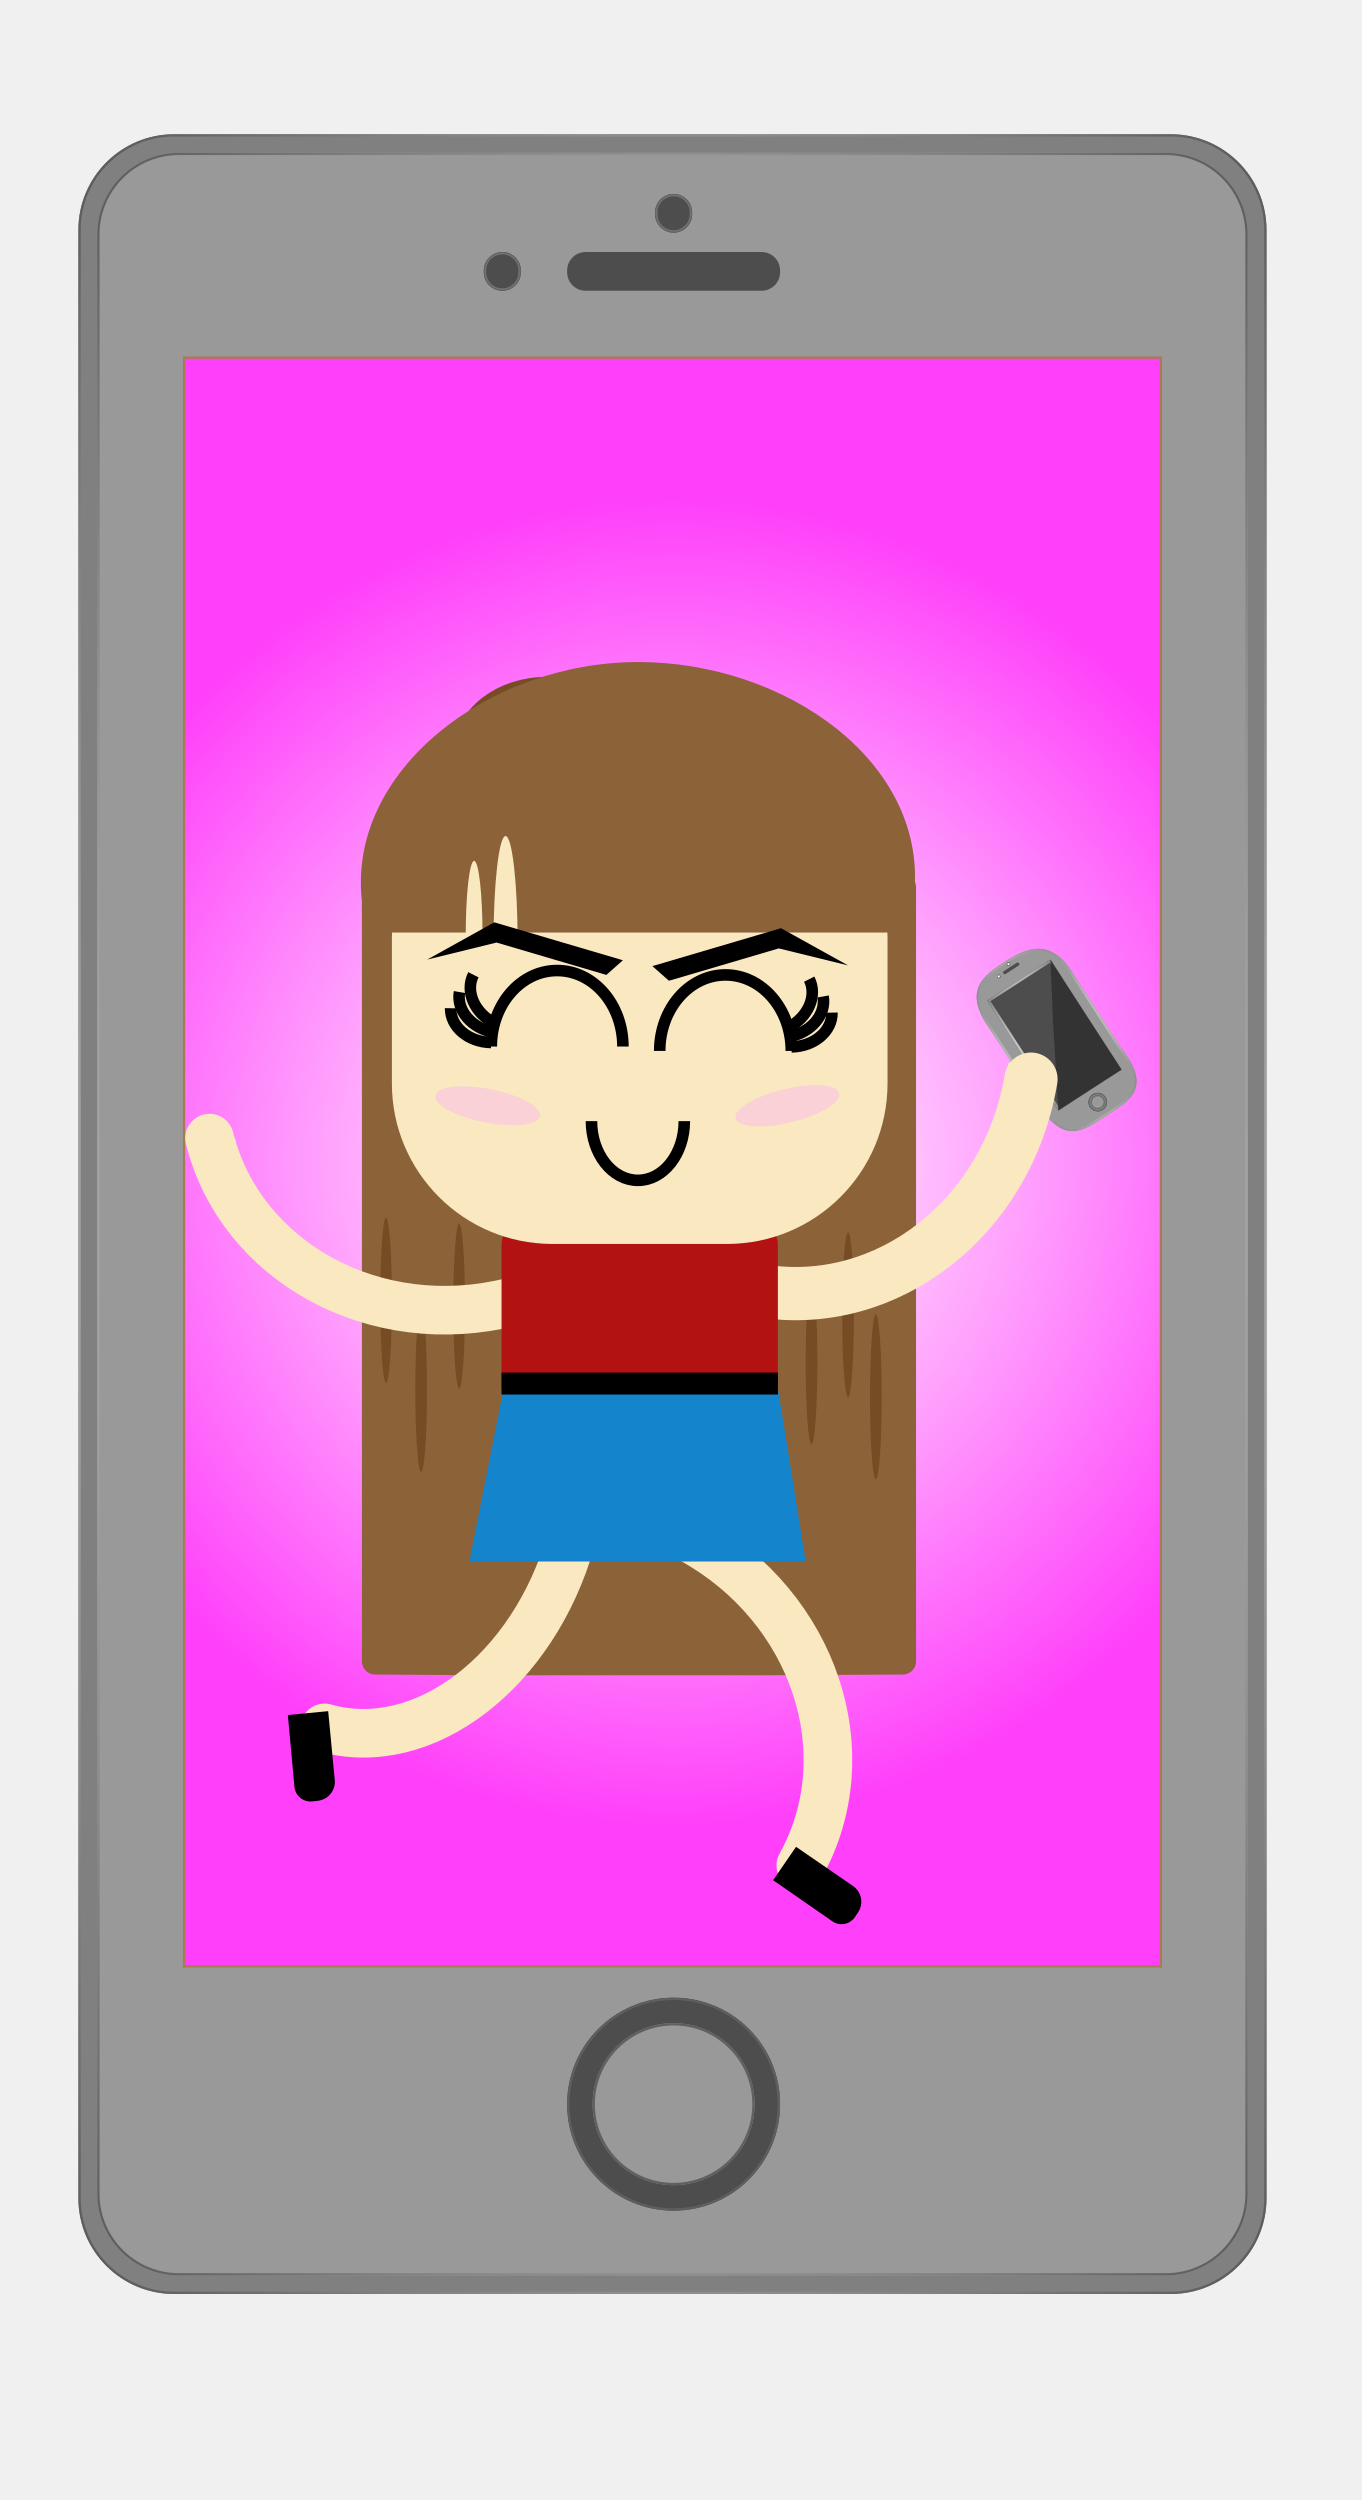
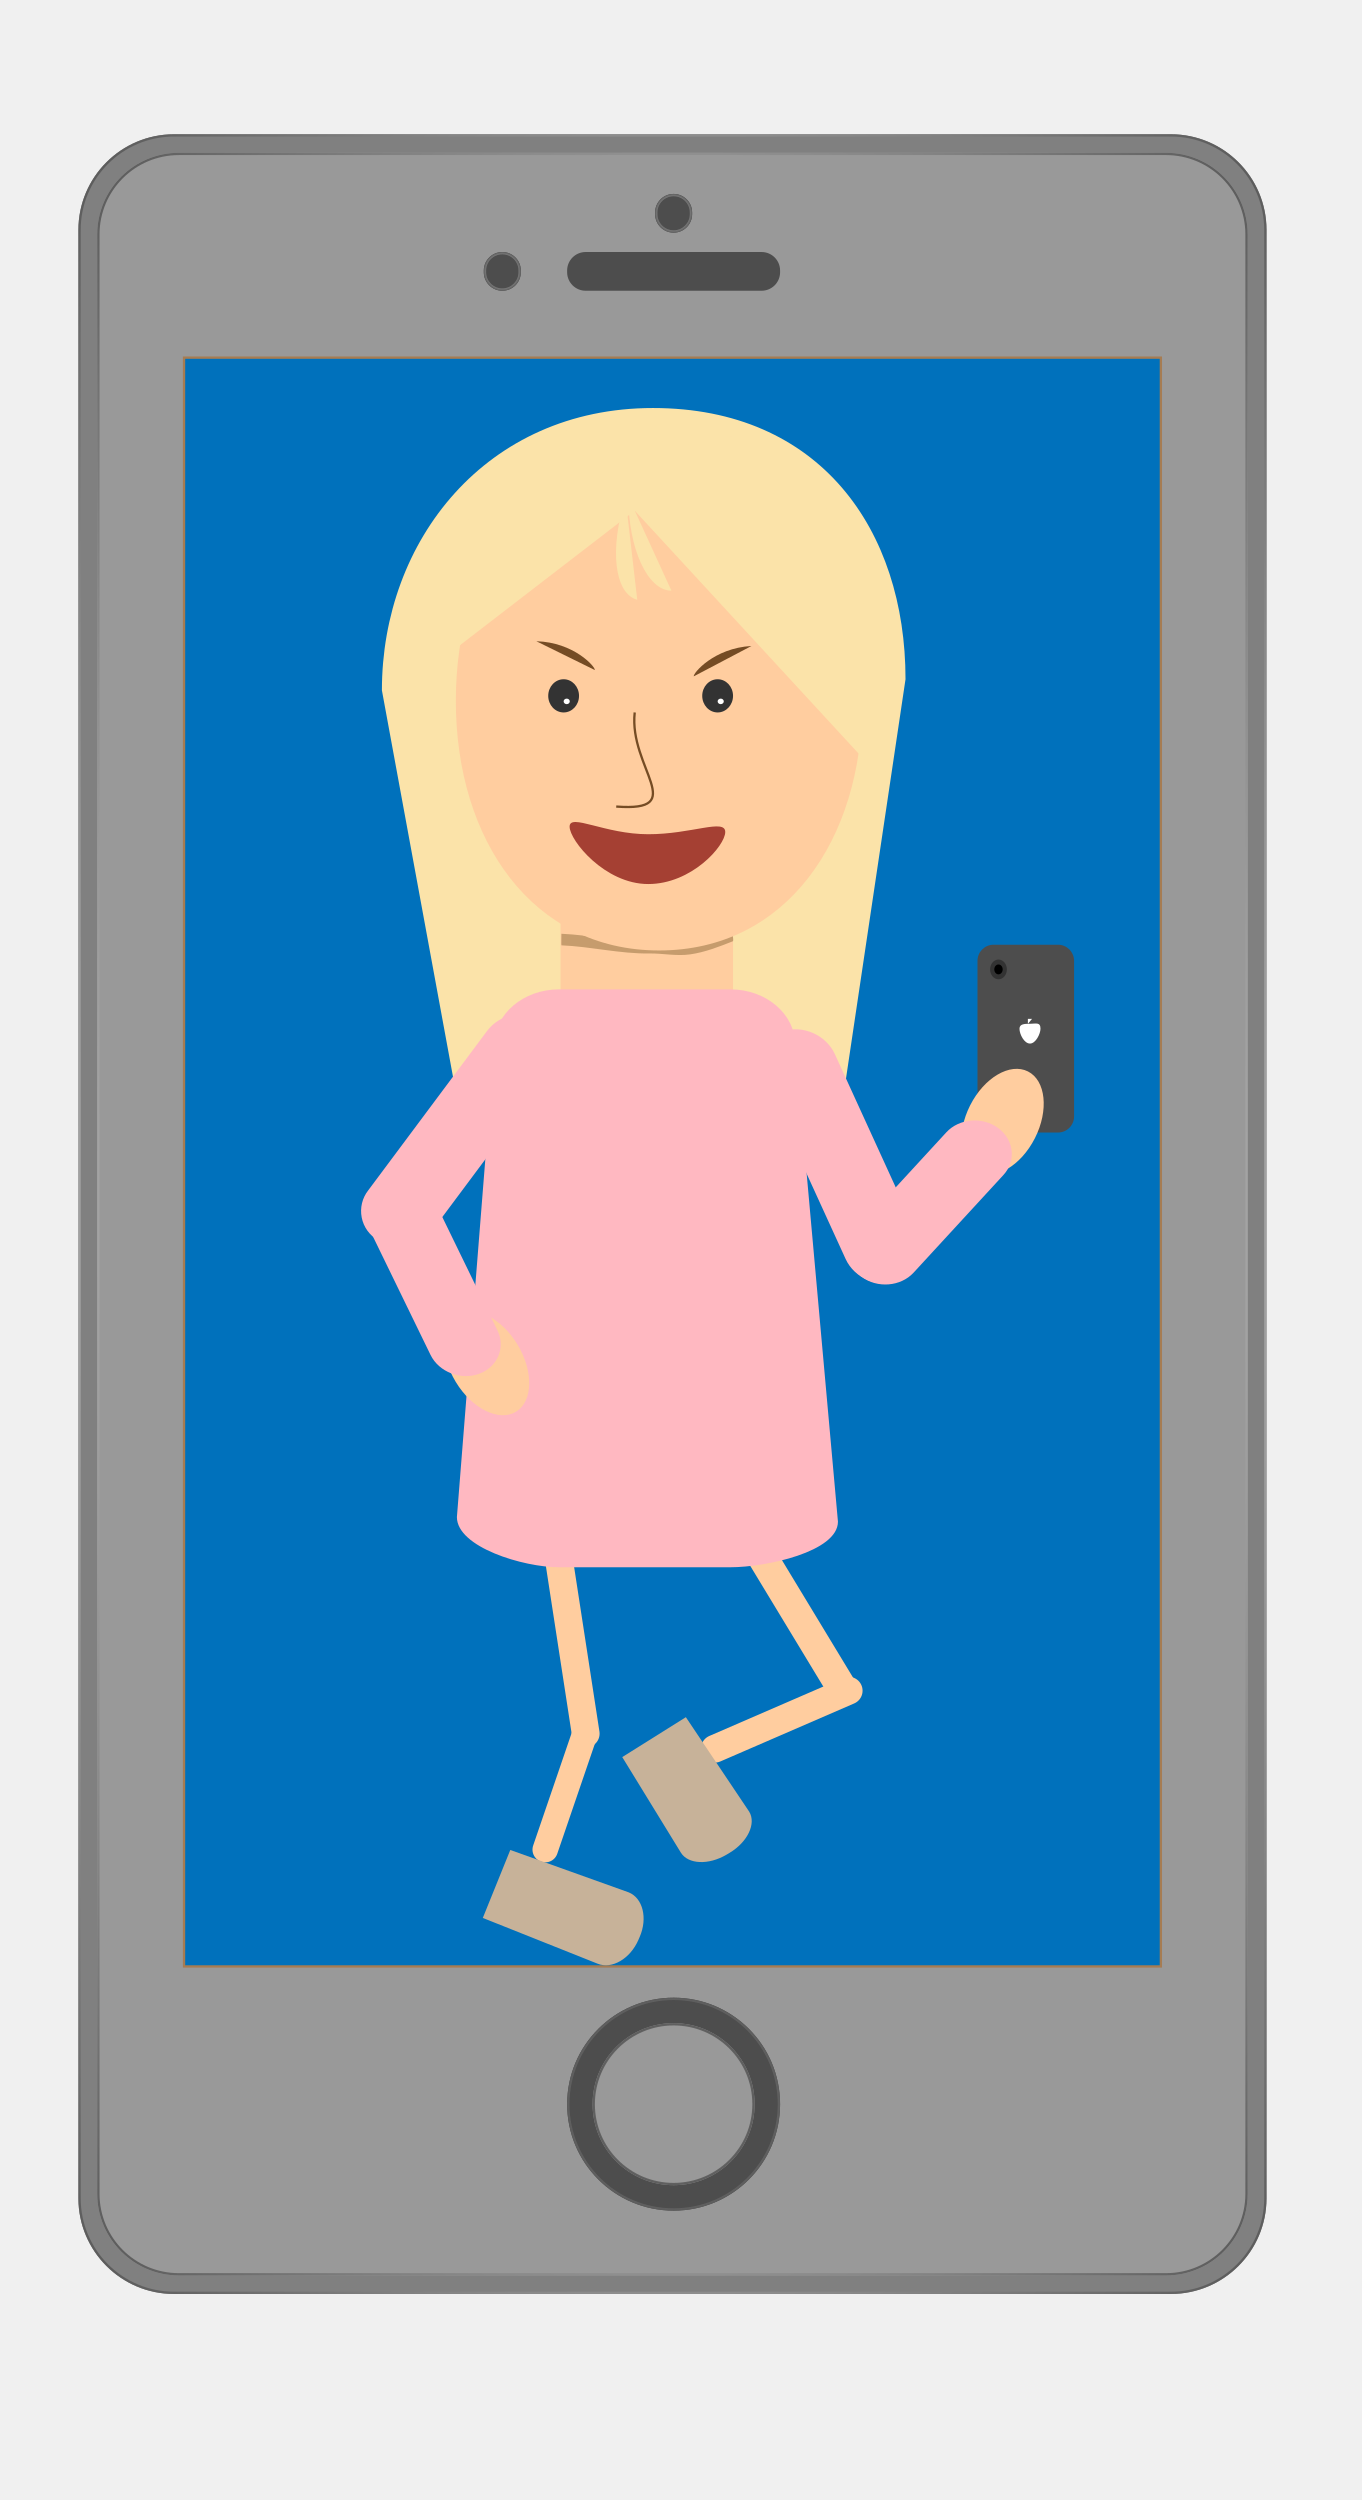
<svg xmlns="http://www.w3.org/2000/svg" xmlns:xlink="http://www.w3.org/1999/xlink" width="588" height="1080" viewBox="0 0 588 1080">
  <defs>
-     <style>.cls-1{fill:gray;}.cls-2{fill:url(#radial-gradient);}.cls-3{fill:#999;}.cls-4{fill:url(#radial-gradient-2);}.cls-5{fill:#4d4d4d;}.cls-6{fill:url(#radial-gradient-3);}.cls-7{fill:url(#radial-gradient-4);}.cls-8{fill:url(#radial-gradient-5);}.cls-9{fill:url(#radial-gradient-6);}.cls-10,.cls-14,.cls-23,.cls-24,.cls-28{fill:none;}.cls-11{stroke:#a67c52;fill:url(#radial-gradient-7);}.cls-11,.cls-14,.cls-27,.cls-28{stroke-miterlimit:10;}.cls-12{fill:#8c6239;}.cls-13{fill:#754c24;}.cls-14{stroke:#754c24;stroke-width:15px;}.cls-15{fill:url(#radial-gradient-8);}.cls-16{fill:url(#radial-gradient-9);}.cls-17{fill:#333;}.cls-18{fill:url(#radial-gradient-10);}.cls-19{fill:url(#radial-gradient-11);}.cls-20{fill:url(#radial-gradient-12);}.cls-21{fill:url(#radial-gradient-13);}.cls-22,.cls-27{fill:#f9e8c0;}.cls-23,.cls-24{stroke:#f9e8c0;stroke-linecap:round;stroke-linejoin:round;}.cls-23{stroke-width:23px;}.cls-24{stroke-width:21px;}.cls-25{fill:#b21212;}.cls-26{fill:#1485cc;}.cls-27,.cls-28{stroke:#000;stroke-width:5px;}.cls-29{fill:#fcb9ec;opacity:0.5;}</style>
+     <style>.cls-1{fill:gray;}.cls-2{fill:url(#radial-gradient);}.cls-3{fill:#999;}.cls-4{fill:url(#radial-gradient-2);}.cls-5{fill:#4d4d4d;}.cls-6{fill:url(#radial-gradient-3);}.cls-7{fill:url(#radial-gradient-4);}.cls-8{fill:url(#radial-gradient-5);}.cls-9{fill:url(#radial-gradient-6);}.cls-10{font-size:27.74px;font-family:MyriadPro-Regular, Myriad Pro;}.cls-10,.cls-15,.cls-16,.cls-22,.cls-26{fill:none;}.cls-11{letter-spacing:-0.014em;}.cls-12{fill:#0071bc;stroke:#a67c52;}.cls-12,.cls-15,.cls-16,.cls-22,.cls-26{stroke-miterlimit:10;}.cls-13{fill:#333;}.cls-14{fill:#fff;}.cls-15,.cls-16,.cls-26{stroke:#ffcd9f;}.cls-15{stroke-width:13px;}.cls-16,.cls-26{stroke-linecap:round;}.cls-16{stroke-width:12px;}.cls-17{fill:#736357;}.cls-18{fill:#fbe3a9;}.cls-19{fill:#ffcd9f;}.cls-20{fill:#c69c6d;}.cls-21{fill:#a54033;}.cls-22{stroke:#754c24;}.cls-23{fill:#754c24;}.cls-24{fill:#ffb8c1;}.cls-25{fill:#c7b299;}.cls-26{stroke-width:11px;}</style>
    <radialGradient id="radial-gradient" cx="290.5" cy="524.5" r="376.485" gradientTransform="translate(0 -314.1382) scale(1 1.5989)" gradientUnits="userSpaceOnUse">
      <stop offset="0" stop-color="#fff" />
      <stop offset="0.247" stop-color="#f8f8f8" />
      <stop offset="0.425" stop-color="#d8d8d8" />
      <stop offset="0.813" stop-color="#858585" />
      <stop offset="0.999" stop-color="#5c5c5c" />
    </radialGradient>
    <radialGradient id="radial-gradient-2" r="368.764" gradientTransform="translate(0 -326.7223) scale(1 1.6229)" xlink:href="#radial-gradient" />
    <radialGradient id="radial-gradient-3" cx="291" cy="909" r="46" gradientTransform="matrix(1, 0, 0, 1, 0, 0)" xlink:href="#radial-gradient" />
    <radialGradient id="radial-gradient-4" cx="217" cy="117.235" r="8.184" gradientTransform="translate(0 -5.3471) scale(1 1.0456)" xlink:href="#radial-gradient" />
    <radialGradient id="radial-gradient-5" cx="291" cy="92.14" r="8.184" gradientTransform="translate(0 -4.2025) scale(1 1.0456)" xlink:href="#radial-gradient" />
    <radialGradient id="radial-gradient-6" cx="291" cy="909" r="35" gradientTransform="matrix(1, 0, 0, 1, 0, 0)" xlink:href="#radial-gradient" />
-     <radialGradient id="radial-gradient-7" cx="290.5" cy="502" r="287.469" gradientUnits="userSpaceOnUse">
-       <stop offset="0" stop-color="#fff" />
-       <stop offset="0.169" stop-color="#ffe4fe" />
-       <stop offset="0.534" stop-color="#ff9ffd" />
-       <stop offset="1" stop-color="#ff3ffa" />
-     </radialGradient>
-     <radialGradient id="radial-gradient-8" cx="456.461" cy="449.256" r="37.034" gradientTransform="translate(-322.7924 84.9513) rotate(-32.8949) scale(1 1.6229)" xlink:href="#radial-gradient" />
-     <radialGradient id="radial-gradient-9" cx="455.491" cy="447.142" r="30.863" gradientTransform="translate(-294.9926 125.5312) rotate(-32.8949) scale(1 1.5155)" xlink:href="#radial-gradient" />
-     <radialGradient id="radial-gradient-10" cx="474.22" cy="476.116" r="3.999" gradientTransform="matrix(1, 0, 0, 1, 0, 0)" xlink:href="#radial-gradient" />
-     <radialGradient id="radial-gradient-11" cx="431.44" cy="421.819" r="0.763" gradientTransform="translate(-170.3649 285.7908) rotate(-32.8949) scale(1 1.0456)" xlink:href="#radial-gradient" />
-     <radialGradient id="radial-gradient-12" cx="435.656" cy="416.494" r="0.763" gradientTransform="translate(-166.6649 287.4309) rotate(-32.8949) scale(1 1.0456)" xlink:href="#radial-gradient" />
-     <radialGradient id="radial-gradient-13" cx="474.22" cy="476.116" r="3.043" gradientTransform="matrix(1, 0, 0, 1, 0, 0)" xlink:href="#radial-gradient" />
  </defs>
  <g id="iphonebund">
    <rect class="cls-1" x="33.87" y="58" width="513.26" height="933" rx="41.256" />
    <path class="cls-2" d="M505.874,59A40.302,40.302,0,0,1,546.13,99.256V949.744A40.302,40.302,0,0,1,505.874,990H75.126A40.302,40.302,0,0,1,34.87,949.744V99.256A40.302,40.302,0,0,1,75.126,59H505.874m0-1H75.126A41.377,41.377,0,0,0,33.87,99.256V949.744A41.377,41.377,0,0,0,75.126,991H505.874A41.377,41.377,0,0,0,547.13,949.744V99.256A41.377,41.377,0,0,0,505.874,58Z" />
    <rect class="cls-3" x="42" y="66" width="497" height="917" rx="35.225" />
    <path class="cls-4" d="M503.775,67A34.264,34.264,0,0,1,538,101.225V947.775A34.264,34.264,0,0,1,503.775,982H77.225A34.264,34.264,0,0,1,43,947.775V101.225A34.264,34.264,0,0,1,77.225,67H503.775m0-1H77.225A35.329,35.329,0,0,0,42,101.225V947.775A35.329,35.329,0,0,0,77.225,983H503.775A35.329,35.329,0,0,0,539,947.775V101.225A35.329,35.329,0,0,0,503.775,66Z" />
    <circle class="cls-5" cx="291" cy="909" r="46" />
    <path class="cls-6" d="M291,864a45,45,0,1,1-45,45,45.051,45.051,0,0,1,45-45m0-1a46,46,0,1,0,46,46,46,46,0,0,0-46-46Z" />
    <rect class="cls-5" x="245" y="108.87" width="92" height="16.73" rx="8" />
    <rect class="cls-5" x="209" y="108.87" width="16" height="16.73" rx="8" />
    <path class="cls-7" d="M217,109.87a7.008,7.008,0,0,1,7,7v.73a7,7,0,1,1-14,0v-.73a7.008,7.008,0,0,1,7-7m0-1a8.024,8.024,0,0,0-8,8v.73a8,8,0,1,0,16,0v-.73a8.024,8.024,0,0,0-8-8Z" />
    <rect class="cls-5" x="283" y="83.775" width="16" height="16.73" rx="8" />
    <path class="cls-8" d="M291,84.775a7.008,7.008,0,0,1,7,7v.73a7,7,0,0,1-14,0v-.73a7.008,7.008,0,0,1,7-7m0-1a8.024,8.024,0,0,0-8,8v.73a8,8,0,0,0,16,0v-.73a8.024,8.024,0,0,0-8-8Z" />
    <circle class="cls-3" cx="291" cy="909" r="35" />
    <path class="cls-9" d="M291,875a34,34,0,1,1-34,34,34.038,34.038,0,0,1,34-34m0-1a35,35,0,1,0,35,35,35,35,0,0,0-35-35Z" />
-     <path class="cls-10" d="M429.041,172.663h2.413v16.672h7.989v2.025H429.041Z" />
-     <path class="cls-10" d="M453.813,184.536c0,4.966-3.44,7.129-6.686,7.129-3.635,0-6.436-2.663-6.436-6.907,0-4.494,2.941-7.129,6.658-7.129C451.205,177.629,453.813,180.431,453.813,184.536Zm-10.652.139c0,2.94,1.691,5.16,4.077,5.16,2.33,0,4.078-2.191,4.078-5.215,0-2.275-1.138-5.16-4.022-5.16S443.161,182.123,443.161,184.675Z" />
+     <text class="cls-10" transform="translate(426.9326 191.3604)">
+       <tspan class="cls-11">L</tspan>
+       <tspan x="12.705" y="0">o</tspan>
+     </text>
  </g>
  <g id="snap_personer" data-name="snap personer">
-     <rect class="cls-11" x="79.5" y="154.5" width="422" height="695" />
-     <path class="cls-12" d="M212.879,723.713l-51.016-.316a5.687,5.687,0,0,1-5.514-5.845V383.43a5.687,5.687,0,0,1,5.514-5.845H390.219a5.687,5.687,0,0,1,5.514,5.845V717.552a5.687,5.687,0,0,1-5.514,5.845l-57.964.316" />
-     <ellipse class="cls-13" cx="378.363" cy="603.389" rx="2.526" ry="35.687" />
-     <ellipse class="cls-13" cx="366.362" cy="568.018" rx="2.526" ry="35.687" />
-     <ellipse class="cls-13" cx="350.572" cy="588.23" rx="2.526" ry="35.687" />
-     <ellipse class="cls-13" cx="198.351" cy="564.229" rx="2.526" ry="35.687" />
-     <ellipse class="cls-13" cx="181.929" cy="600.231" rx="2.526" ry="35.687" />
-     <ellipse class="cls-13" cx="166.77" cy="561.702" rx="2.526" ry="35.687" />
-     <path class="cls-14" d="M203.404,325.161c0-13.965,14.69-25.265,32.844-25.265" />
-     <path class="cls-3" d="M477.677,482.173h0c-9.976,6.452-18.466,12.894-29.87-6.406l-19.828-30.656c-12.351-16.996-3.57-23.417,6.406-29.87h0c9.976-6.452,20.404-9.865,29.87,6.406l19.828,30.656C498.371,470.433,487.653,475.72,477.677,482.173Z" />
-     <path class="cls-15" d="M448.491,409.885v1c5.616,0,10.49,3.685,14.925,11.305l19.828,30.656.025.039.029.037c5.123,6.501,7.273,11.672,6.572,15.809-.849,5.013-5.837,8.195-11.117,11.564q-.809.516-1.619,1.038l-.995.646c-4.468,2.904-8.689,5.648-12.871,5.648-4.974,0-9.613-3.93-14.621-12.403l-19.828-30.656-.015-.023-.016-.022c-4.623-6.362-6.483-11.533-5.686-15.808.978-5.25,5.724-8.686,11.827-12.634,5.555-3.593,9.738-5.195,13.562-5.195l.001-1m-.001,0c-4.704,0-9.454,2.348-14.104,5.356h0c-9.976,6.452-18.757,12.873-6.406,29.87l19.828,30.656c5.698,9.644,10.668,12.86,15.46,12.86,4.798,0,9.418-3.226,14.409-6.454h0c9.976-6.452,20.694-11.74,6.406-29.87l-19.828-30.656c-5.053-8.686-10.379-11.762-15.765-11.762Z" />
-     <rect class="cls-5" x="439.229" y="418.839" width="32.524" height="56.606" transform="translate(-169.8127 319.0678) rotate(-32.8949)" />
-     <path class="cls-16" d="M453.478,415.928l29.657,45.851-25.63,16.577-29.657-45.851,25.63-16.577m.297-1.383-27.309,17.663,30.743,47.531,27.309-17.664-30.743-47.53Z" />
-     <polygon class="cls-17" points="484.517 462.075 457.208 479.739 454.988 443.1 453.774 414.545 484.517 462.075" />
-     <circle class="cls-5" cx="474.22" cy="476.116" r="3.999" />
-     <path class="cls-18" d="M474.217,473.117h0a2.999,2.999,0,1,1-1.625.481,2.991,2.991,0,0,1,1.625-.481m0-1a3.999,3.999,0,1,0,3.361,1.827,3.981,3.981,0,0,0-3.361-1.827Z" />
-     <rect class="cls-5" x="432.842" y="417.598" width="7.997" height="1.454" rx="0.601" transform="translate(-157.1528 304.3186) rotate(-32.8949)" />
-     <rect class="cls-5" x="430.744" y="421.092" width="1.391" height="1.454" rx="0.574" transform="translate(-159.9162 301.9454) rotate(-32.8949)" />
-     <path class="cls-19" d="M431.457,421.051a.57.57,0,0,0-.31.091l-.203.132a.576.576,0,0,0-.17.794l.166.257a.576.576,0,0,0,.794.17l.203-.132a.576.576,0,0,0,.17-.794l-.166-.257a.575.575,0,0,0-.484-.262Z" />
-     <rect class="cls-5" x="434.961" y="415.767" width="1.391" height="1.454" rx="0.574" transform="translate(-156.3481 303.382) rotate(-32.8949)" />
-     <path class="cls-20" d="M435.673,415.726a.569.569,0,0,0-.31.092l-.203.132a.576.576,0,0,0-.17.794l.166.257a.576.576,0,0,0,.794.17l.203-.132a.576.576,0,0,0,.17-.794l-.166-.257a.575.575,0,0,0-.484-.262Z" />
-     <circle class="cls-3" cx="474.22" cy="476.116" r="3.042" />
-     <path class="cls-21" d="M474.217,474.073h0a2.044,2.044,0,1,1-1.106.328,2.037,2.037,0,0,1,1.106-.328m0-1a3.043,3.043,0,1,0,2.557,1.39,3.029,3.029,0,0,0-2.557-1.39Z" />
-     <ellipse class="cls-22" cx="437.659" cy="462.159" rx="1.727" ry="3.547" transform="translate(-155.8909 232.3) rotate(-25.3902)" />
-     <ellipse class="cls-22" cx="99.742" cy="495.004" rx="3.547" ry="1.727" transform="translate(-397.0794 404.7508) rotate(-68.3115)" />
-     <path class="cls-23" d="M445.385,466.195c-9.904,59.6-62.203,100.469-116.931,91.375" />
-     <path class="cls-24" d="M220.971,562.415C162.37,577.12,104.025,545.478,90.522,491.668" />
-     <path class="cls-24" d="M299.046,665.079c52.833,29.308,73.808,92.281,46.896,140.794" />
-     <path class="cls-24" d="M246.672,665.287c-16.167,56.969-63.77,93.271-106.43,81.164" />
-     <rect class="cls-25" x="216.668" y="526.016" width="119.376" height="84.637" rx="12" />
-     <polygon class="cls-26" points="348.045 674.581 202.773 674.581 217.546 599.915 336.086 599.915 348.045 674.581" />
-     <rect x="216.668" y="592.967" width="119.376" height="9.474" />
-     <path class="cls-22" d="M383.416,393.691c0-51.802-47.932-93.796-107.06-93.796s-107.06,41.994-107.06,93.796q0,2.45.148,4.867a24.289,24.289,0,0,1-.034,3.206q-.112,1.538-.114,3.104v63.383a69.337,69.337,0,0,0,69.134,69.134H314.282a69.337,69.337,0,0,0,69.134-69.134V404.868q0-1.565-.114-3.104a24.289,24.289,0,0,1-.034-3.206Q383.413,396.141,383.416,393.691Z" />
-     <g id="øjne">
-       <path class="cls-27" d="M212.247,452.116c0-18.139,12.725-32.844,28.423-32.844s28.423,14.705,28.423,32.844" />
-       <path class="cls-27" d="M212.134,450.357c-9.766-.151-17.583-6.777-17.459-14.799" />
-       <path class="cls-27" d="M213.362,445.976c-9.616-1.714-16.27-9.507-14.862-17.405" />
-       <path class="cls-27" d="M213.665,442.077c-8.701-4.439-12.798-13.831-9.152-20.977" />
-       <path class="cls-27" d="M341.841,454.011c0-18.139-12.725-32.844-28.423-32.844s-28.423,14.705-28.423,32.844" />
-       <path class="cls-27" d="M341.954,452.252c9.766-.151,17.583-6.777,17.459-14.799" />
-       <path class="cls-27" d="M340.726,447.871c9.616-1.714,16.27-9.507,14.862-17.405" />
-       <path class="cls-27" d="M340.423,443.972c8.701-4.439,12.798-13.831,9.152-20.977" />
-     </g>
-     <path class="cls-28" d="M295.621,484.329c0,14.128-8.979,25.581-20.054,25.581s-20.054-11.453-20.054-25.581" />
-     <path class="cls-12" d="M195.825,402.85H386.979c4.641,0,8.438-4.151,8.438-9.225V390.55a8.842,8.842,0,0,0-.632-2.859C401.587,329.767,339.76,286,275.707,286c-64.847,0-125.99,47.371-119.315,103.61q-.043.464-.044.94v3.075c0,5.074,3.797,9.225,8.438,9.225h33.526" />
-     <path class="cls-22" d="M201.194,404.271c0-17.878,1.626-32.371,3.632-32.371s3.632,14.493,3.632,32.371" />
-     <path class="cls-22" d="M213.195,407.271c0-25.465,2.333-46.108,5.211-46.108s5.211,20.643,5.211,46.108" />
-     <ellipse class="cls-29" cx="210.668" cy="477.697" rx="7.264" ry="23.054" transform="translate(-298.6777 592.3355) rotate(-78.8864)" />
-     <ellipse class="cls-29" cx="340.15" cy="477.697" rx="23.054" ry="7.264" transform="translate(-102.9254 93.5348) rotate(-13.6203)" />
-     <polygon points="366.362 417.063 337.526 401.06 337.421 400.967 337.38 400.979 337.367 400.972 337.353 400.987 281.824 417.362 288.981 423.693 336.416 409.706 366.362 417.063" />
-     <polygon points="184.554 414.536 213.39 398.534 213.495 398.441 213.536 398.453 213.549 398.445 213.564 398.461 269.093 414.835 261.935 421.167 214.5 407.179 184.554 414.536" />
-     <path d="M127.194,771.893l-2.841-31.005,17.42-1.668,2.846,29.722a8.266,8.266,0,0,1-7.44,9.016l-2.231.251A6.999,6.999,0,0,1,127.194,771.893Z" />
-     <path d="M359.562,829.991l-25.584-17.743,9.914-14.42,24.604,16.916a8.266,8.266,0,0,1,2.128,11.494l-1.241,1.871A6.999,6.999,0,0,1,359.562,829.991Z" />
+     <rect class="cls-12" x="79.5" y="154.5" width="422" height="695" />
+   </g>
+   <g id="Layer_8" data-name="Layer 8">
+     <rect class="cls-5" x="422.272" y="408.112" width="41.732" height="81.146" rx="6.97" />
+     <ellipse class="cls-13" cx="431.344" cy="418.789" rx="3.629" ry="4.271" />
+     <ellipse cx="431.344" cy="418.789" rx="1.815" ry="2.135" />
+     <path class="cls-14" d="M449.489,444.414c0,2.135-2.031,6.406-4.536,6.406s-4.536-4.048-4.536-6.406c0-2.135,2.268-2.135,4.536-2.135C447.458,442.279,449.489,441.394,449.489,444.414Z" />
+     <polyline class="cls-14" points="444.045 442.279 444.045 440.143 445.86 440.143" />
+     <line class="cls-15" x1="302.347" y1="627.976" x2="365.993" y2="733.087" />
+     <line class="cls-16" x1="239.113" y1="658.506" x2="253.024" y2="748.926" />
+     <path class="cls-17" d="M318.477,406.972c16.519-9.134,30.064-22.787,38.076-39.963.645-1.382-.631-3.647,0-5-8.012,17.176-21.557,30.83-38.076,39.963-.734.406.676,4.626,0,5Z" />
+     <path class="cls-18" d="M199.7,486.94,164.982,298.215c0-64.71,45.075-121.95,117.092-121.95h0c72.017,0,109.108,52.458,109.108,117.167L361.992,489.258" />
+     <path class="cls-19" d="M316.67,434.512h-74.513q0-15.242,0-30.484,0-3.887,0-7.774H316.67v38.259Z" />
+     <path class="cls-20" d="M242.529,408.383c12.706.528,25.274,3.694,37.946,3.517,5.934-.083,11.706,1.235,17.642.395,6.4-.906,12.469-3.292,18.444-5.655.602-.238-.537-4.788,0-5-5.71,2.259-11.489,4.528-17.581,5.514-6.248,1.012-12.255-.334-18.505-.254-12.675.164-25.237-2.989-37.946-3.517.032.001-.107,4.995,0,5Z" />
+     <path class="cls-19" d="M372.555,302.782c0,60.087-33.019,107.818-87.819,107.818s-87.819-47.73-87.819-107.818,33.019-109.778,87.819-109.778S372.555,242.695,372.555,302.782Z" />
+     <path class="cls-21" d="M313.304,359.424c0,5.943-14.504,22.482-33.266,22.482s-33.97-18.858-33.97-24.8,15.209,3.28,33.97,3.28S313.304,353.481,313.304,359.424Z" />
+     <path class="cls-22" d="M266.212,348.43c31.934,2.391,5.322-16.738,7.984-40.65" />
+     <ellipse class="cls-13" cx="243.487" cy="300.606" rx="6.653" ry="7.173" />
+     <ellipse class="cls-14" cx="244.818" cy="302.998" rx="1.331" ry="1.196" />
+     <ellipse class="cls-13" cx="310.017" cy="300.606" rx="6.653" ry="7.173" />
+     <ellipse class="cls-14" cx="311.348" cy="302.998" rx="1.331" ry="1.196" />
+     <path class="cls-23" d="M256.954,289.455c.353-1.288-8.998-11.991-25.257-12.442" />
+     <path class="cls-23" d="M299.708,292.182c-.396-1.273,8.644-12.203,24.941-13.125" />
+     <path class="cls-18" d="M319.331,185.83l-72.857,8.608c-14.572,0-52.987,33.285-52.987,45.91l-23.182,60.258" />
+     <path class="cls-18" d="M242.157,185.83,337.96,196.835c15.701,0,39.917,71.922,39.917,84.642l5.322,57.388" />
+     <path class="cls-18" d="M271.43,214.524c0,22.469,8.332,40.65,18.628,40.65" />
+     <path class="cls-18" d="M270.233,215.377c-7.081,21.549-4.82,41.106,5.056,43.726" />
+     <path class="cls-24" d="M315.623,677.054H241.432c-15.302,0-44.051-8.671-44.051-21.678L213.61,451.06c0-13.007,12.52-23.649,27.822-23.649h74.191c15.302,0,27.822,10.642,27.822,23.649l18.548,206.287C361.992,670.353,330.925,677.054,315.623,677.054Z" />
+     <path class="cls-24" d="M163.31,535.772h0c7.747,4.584,18.529,2.375,23.96-4.91L238.62,461.993a14.5,14.5,0,0,0-4.21-21.579h0c-7.747-4.584-18.529-2.375-23.96,4.91L159.1,514.193A14.5,14.5,0,0,0,163.31,535.772Z" />
+     <path class="cls-24" d="M387.688,553.707h0c-8.538,2.851-18.614-1.579-22.39-9.843L329.596,465.728a14.5,14.5,0,0,1,8.659-20.209h0c8.538-2.85,18.614,1.579,22.39,9.843l35.702,78.135A14.5,14.5,0,0,1,387.688,553.707Z" />
+     <ellipse class="cls-19" cx="210.223" cy="588.92" rx="15.589" ry="24.492" transform="translate(-274.6393 194.0413) rotate(-31.1954)" />
+     <ellipse class="cls-19" cx="433.097" cy="484.589" rx="24.343" ry="15.684" transform="translate(-194.7716 652.4594) rotate(-63.1803)" />
+     <path class="cls-24" d="M372.21,551.581h0c6.788,5.063,16.898,4.251,22.468-1.804l38.82-42.202c5.57-6.055,4.574-15.151-2.214-20.214h0c-6.787-5.063-16.898-4.251-22.468,1.804l-38.82,42.201C364.426,537.422,365.422,546.518,372.21,551.581Z" />
+     <path class="cls-24" d="M206.989,593.482h0c-7.955,2.903-17.407-.776-21.006-8.174l-25.081-51.564c-3.599-7.398-.035-15.826,7.92-18.729h0c7.955-2.902,17.407.776,21.006,8.174l25.081,51.564C218.507,582.151,214.943,590.579,206.989,593.482Z" />
+     <line class="cls-16" x1="308.803" y1="755.447" x2="366.629" y2="730.379" />
+     <path class="cls-25" d="M268.811,759.059l25.294,41.227c3.105,5.133,12.02,5.535,19.811.893l1.234-.735c7.791-4.642,11.625-12.639,8.521-17.771l-27.38-40.85" />
+     <line class="cls-26" x1="252.317" y1="749.952" x2="235.533" y2="799.041" />
+     <path class="cls-25" d="M208.569,828.55l49.615,19.776c6.139,2.487,14.054-2.126,17.588-10.25l.56-1.287c3.534-8.124,1.402-16.805-4.737-19.292l-51.148-18.31" />
  </g>
</svg>
